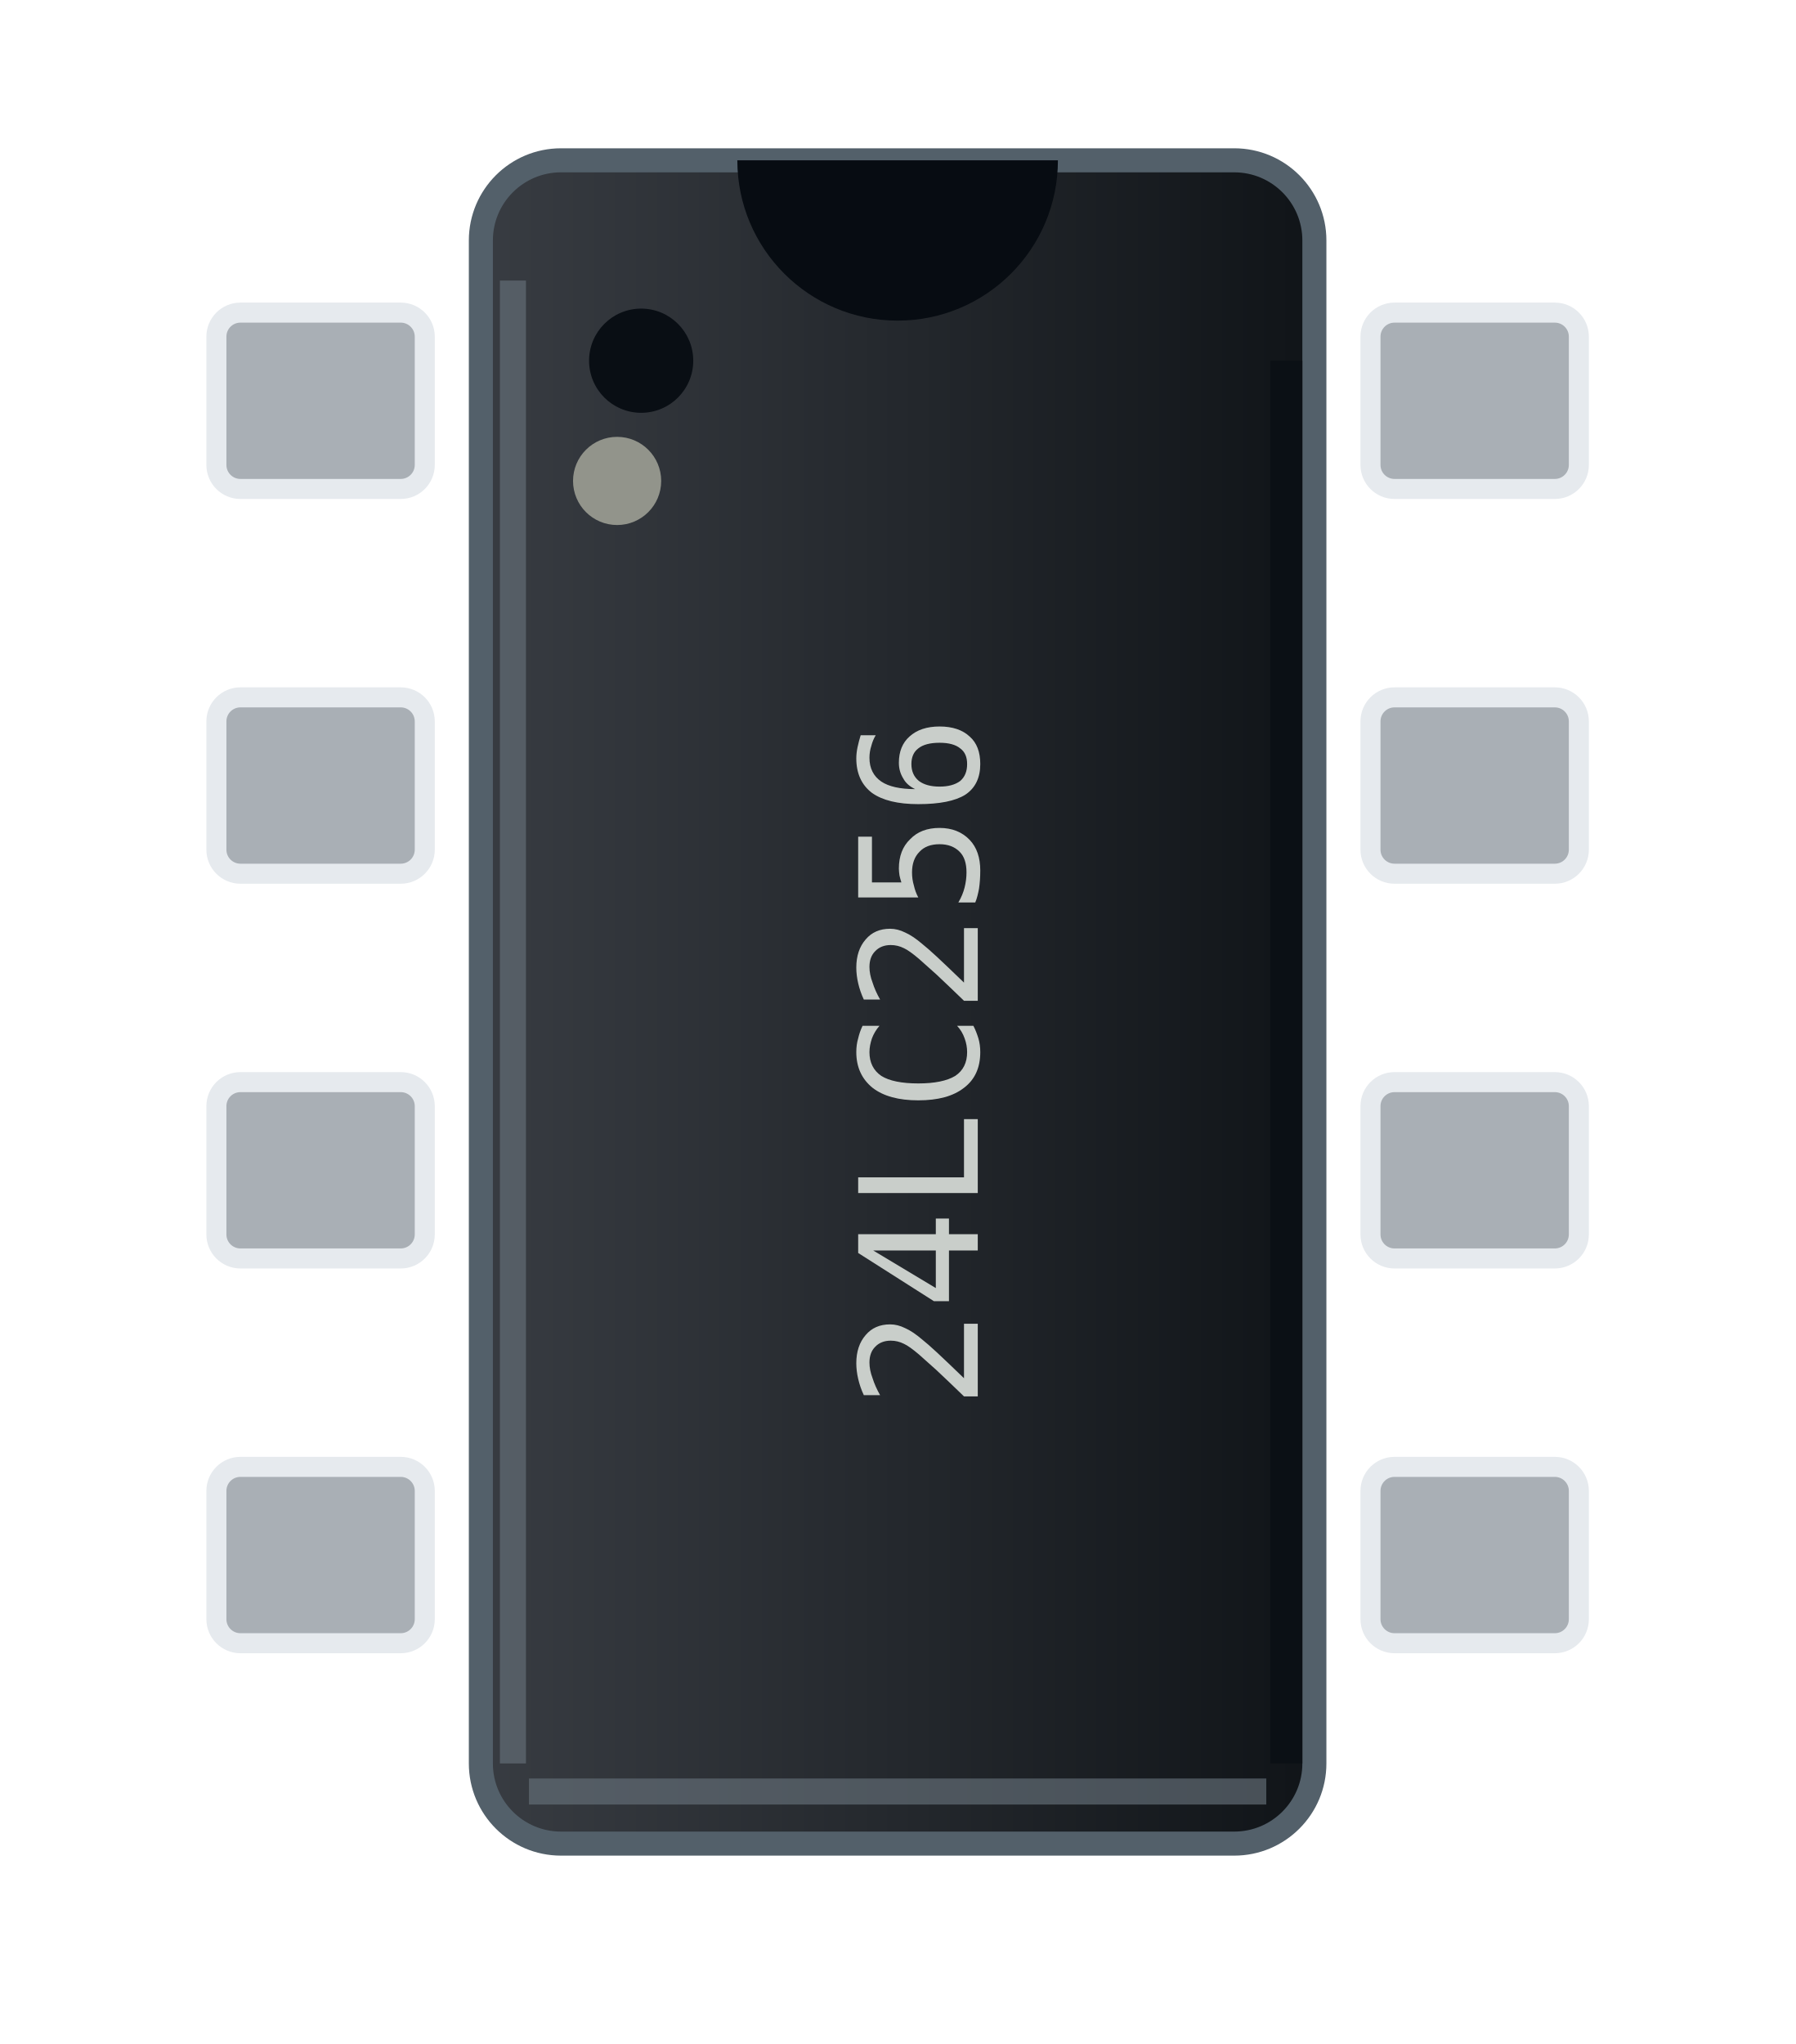
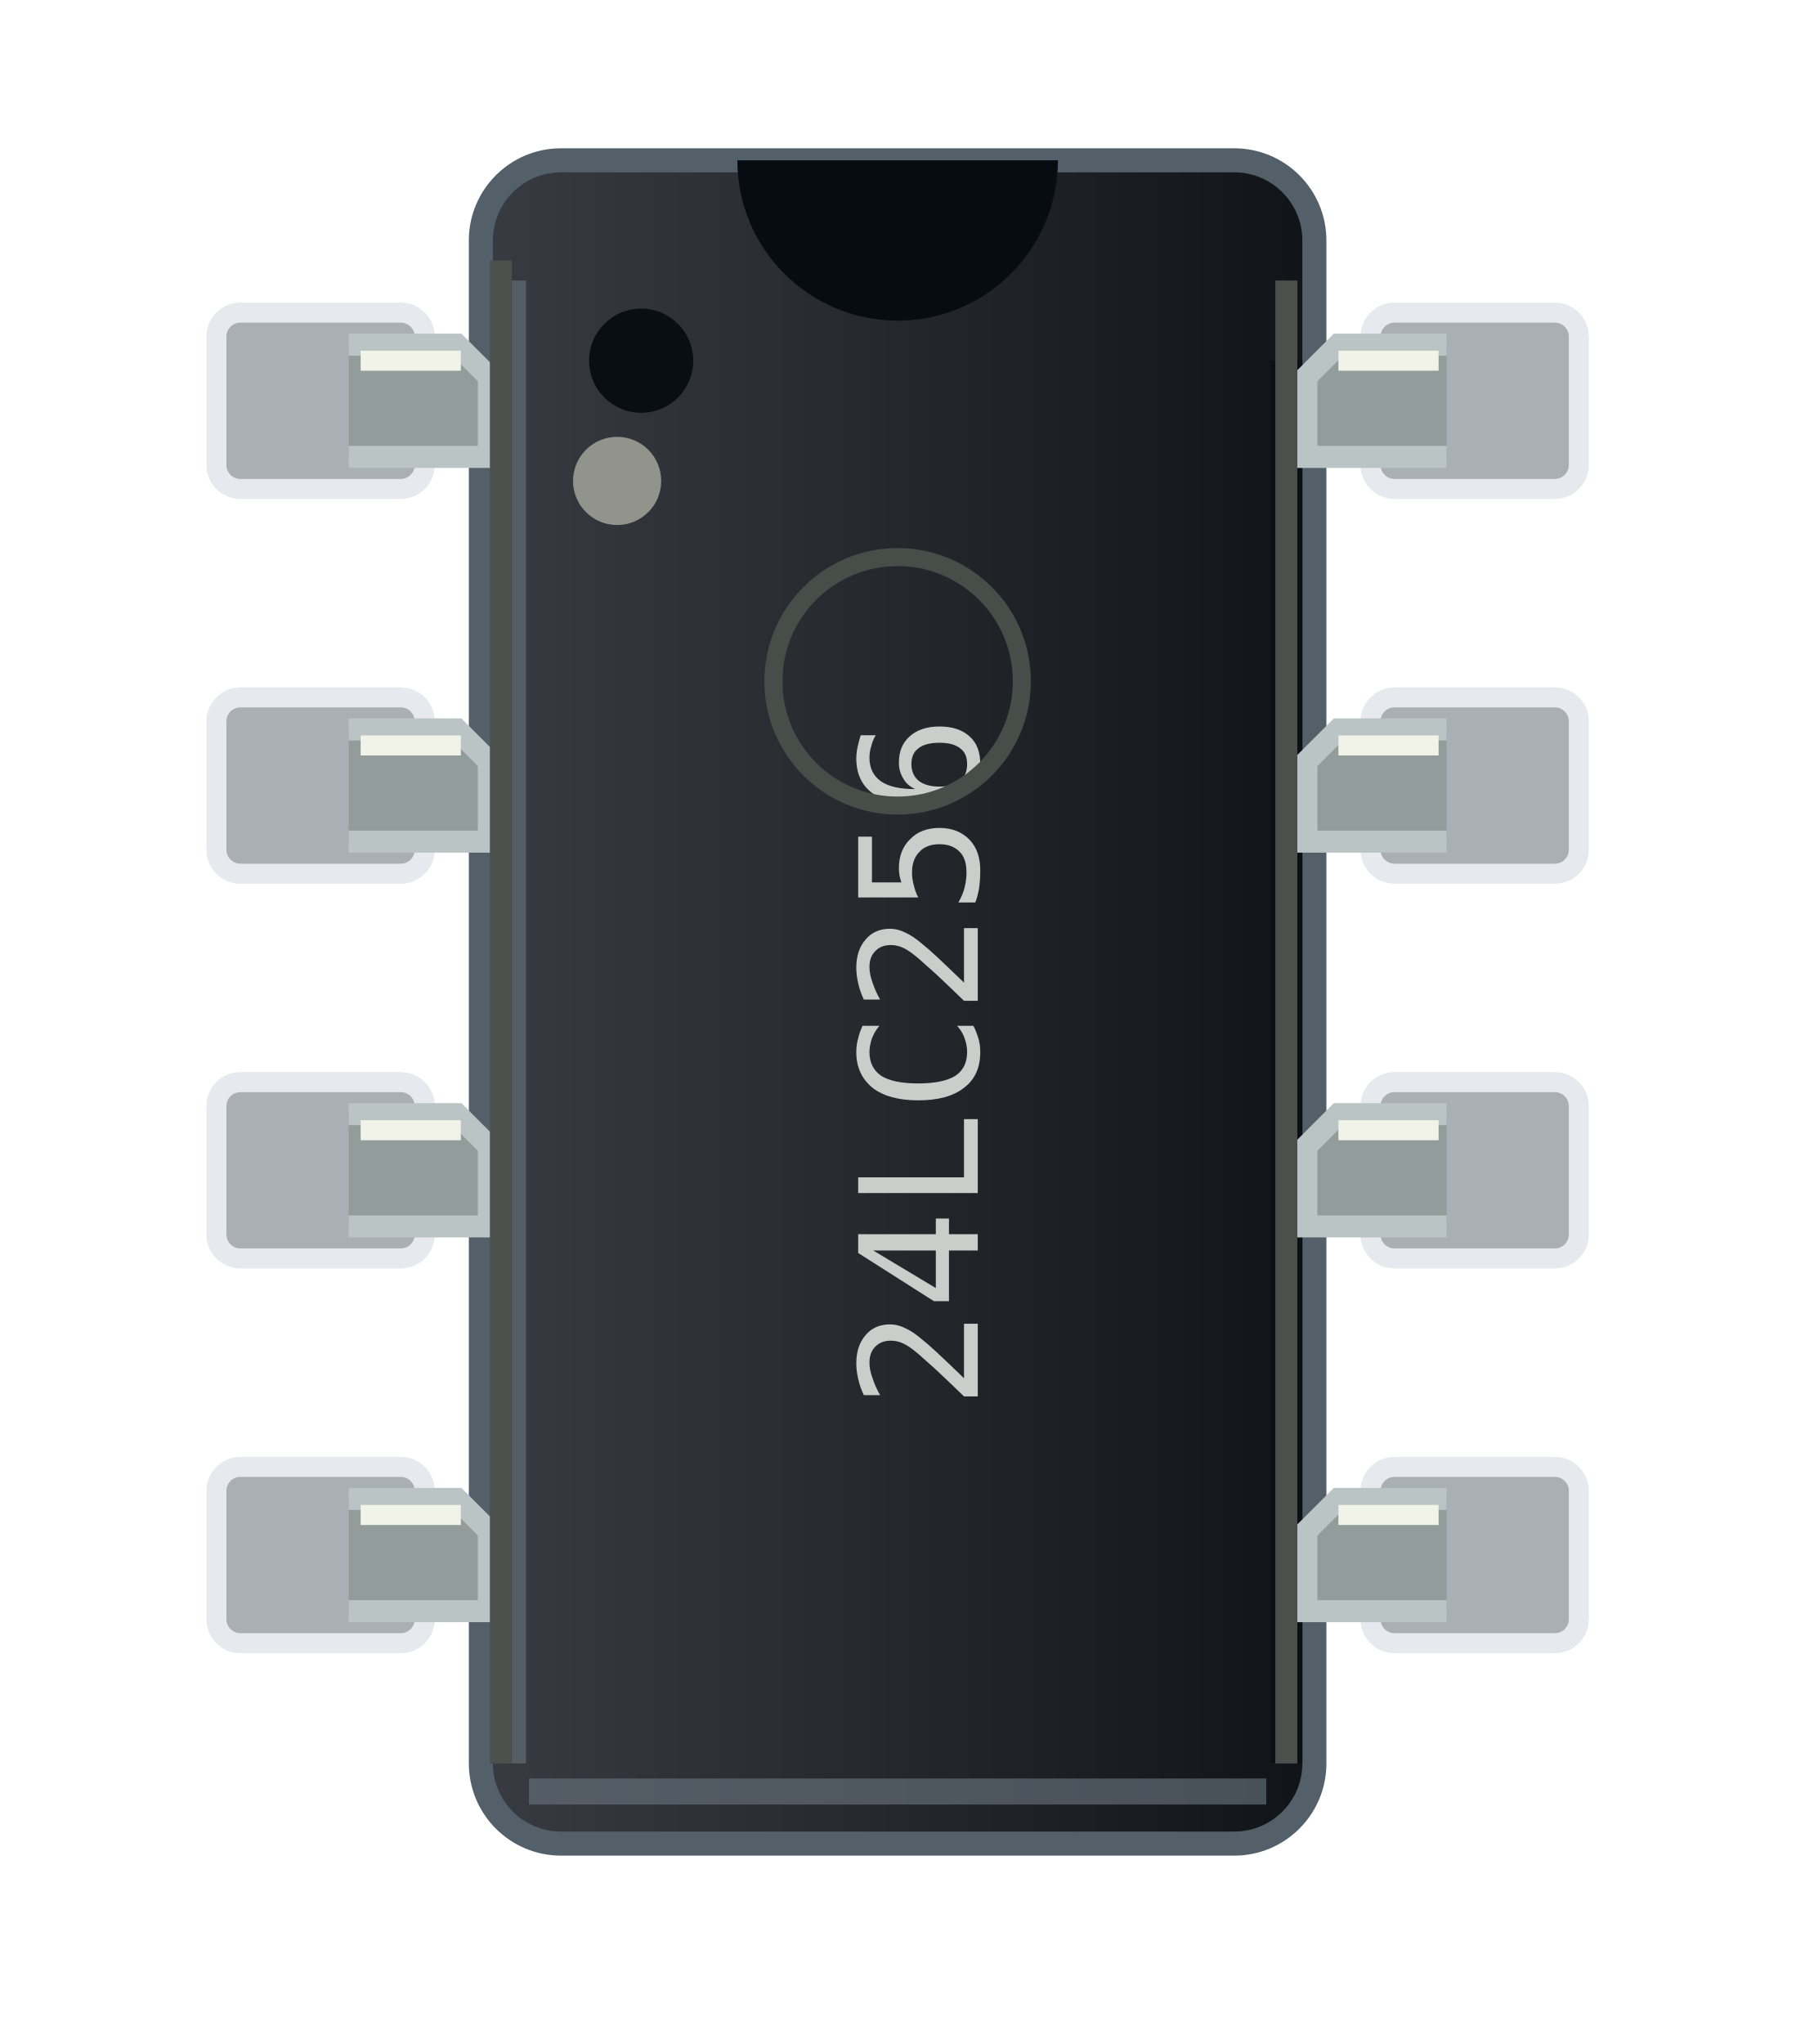
<svg xmlns="http://www.w3.org/2000/svg" viewBox="0 0 44.8 51">
  <defs>
    <linearGradient id="b">
      <stop stop-color="#383c42" />
      <stop offset="1" stop-color="#101418" />
    </linearGradient>
  </defs>
  <rect x="5.4" y="7.8" width="5.2" height="4.4" rx=".6" fill="#a9afb5" stroke="#e6eaee" stroke-width=".5" />
  <rect x="5.4" y="17.4" width="5.2" height="4.4" rx=".6" fill="#a9afb5" stroke="#e6eaee" stroke-width=".5" />
  <rect x="5.4" y="27.0" width="5.2" height="4.4" rx=".6" fill="#a9afb5" stroke="#e6eaee" stroke-width=".5" />
  <rect x="5.4" y="36.6" width="5.2" height="4.4" rx=".6" fill="#a9afb5" stroke="#e6eaee" stroke-width=".5" />
  <rect x="34.2" y="7.8" width="5.2" height="4.4" rx=".6" fill="#a9afb5" stroke="#e6eaee" stroke-width=".5" />
  <rect x="34.2" y="17.4" width="5.2" height="4.4" rx=".6" fill="#a9afb5" stroke="#e6eaee" stroke-width=".5" />
  <rect x="34.2" y="27.0" width="5.2" height="4.4" rx=".6" fill="#a9afb5" stroke="#e6eaee" stroke-width=".5" />
  <rect x="34.2" y="36.6" width="5.2" height="4.4" rx=".6" fill="#a9afb5" stroke="#e6eaee" stroke-width=".5" />
  <rect x="12" y="4" width="20.8" height="42" rx="2" fill="url(#b)" stroke="#53606a" stroke-width=".6" />
  <path d="M18.4 4a4 4 0 0 0 8 0" fill="#070c12" />
  <circle cx="16" cy="9" r="1.3" fill="#090e14" />
  <g data-art078="physical-refinement" pointer-events="none">
    <path d="M12.8 7V44M13.2 44.7H31.6" fill="none" stroke="#657079" stroke-width="0.65" opacity=".65" />
    <path d="M32.1 9V44" fill="none" stroke="#0b1015" stroke-width="0.8" />
    <circle cx="15.4" cy="12" r="1.1" fill="#92948b" stroke="none" stroke-width="0.5" />
    <text x="24.4" y="26.5" text-anchor="middle" font-family="monospace" font-size="4.1" fill="#c9ceca" transform="rotate(-90 24.4 26.5)">24LC256</text>
+     <g data-art080="eeprom">
+       <path d="M8.7 8.6H11.4L12.2 9.4V11.4H8.7" fill="#929d9b" stroke="#bac4c4" stroke-width="0.55" />
+       <path d="M9 9H11.5" fill="none" stroke="#f1f3e9" stroke-width="0.5" />
+       <path d="M8.7 18.2H11.4L12.2 19V21H8.7" fill="#929d9b" stroke="#bac4c4" stroke-width="0.55" />
+       <path d="M9 18.6H11.5" fill="none" stroke="#f1f3e9" stroke-width="0.5" />
+       <path d="M8.7 27.8H11.4L12.2 28.6V30.6H8.7" fill="#929d9b" stroke="#bac4c4" stroke-width="0.55" />
+       <path d="M9 28.2H11.5" fill="none" stroke="#f1f3e9" stroke-width="0.5" />
+       <path d="M8.7 37.4H11.4L12.2 38.2V40.2H8.7" fill="#929d9b" stroke="#bac4c4" stroke-width="0.55" />
+       <path d="M9 37.8H11.5" fill="none" stroke="#f1f3e9" stroke-width="0.5" />
+       <path d="M36.1 37.4H33.4L32.6 38.2V40.2H36.1" fill="#929d9b" stroke="#bac4c4" stroke-width="0.55" />
+       <path d="M33.4 37.8H35.9" fill="none" stroke="#f1f3e9" stroke-width="0.5" />
+       <path d="M36.1 27.8H33.4L32.6 28.6V30.6H36.1" fill="#929d9b" stroke="#bac4c4" stroke-width="0.55" />
+       <path d="M33.4 28.2H35.9" fill="none" stroke="#f1f3e9" stroke-width="0.5" />
+       <path d="M36.1 18.2H33.4L32.6 19V21H36.1" fill="#929d9b" stroke="#bac4c4" stroke-width="0.55" />
+       <path d="M33.4 18.6H35.9" fill="none" stroke="#f1f3e9" stroke-width="0.5" />
+       <path d="M36.1 8.6H33.4L32.6 9.4V11.4H36.1" fill="#929d9b" stroke="#bac4c4" stroke-width="0.55" />
+       <path d="M33.4 9H35.9" fill="none" stroke="#f1f3e9" stroke-width="0.5" />
+       <circle cx="22.4" cy="17" r="3.1" fill="none" stroke="#474d49" stroke-width="0.45" />
+       <path d="M12.5 6.5V44M32.1 7V44" fill="none" stroke="#4b504c" stroke-width="0.55" />
+     </g>
  </g>
</svg>
